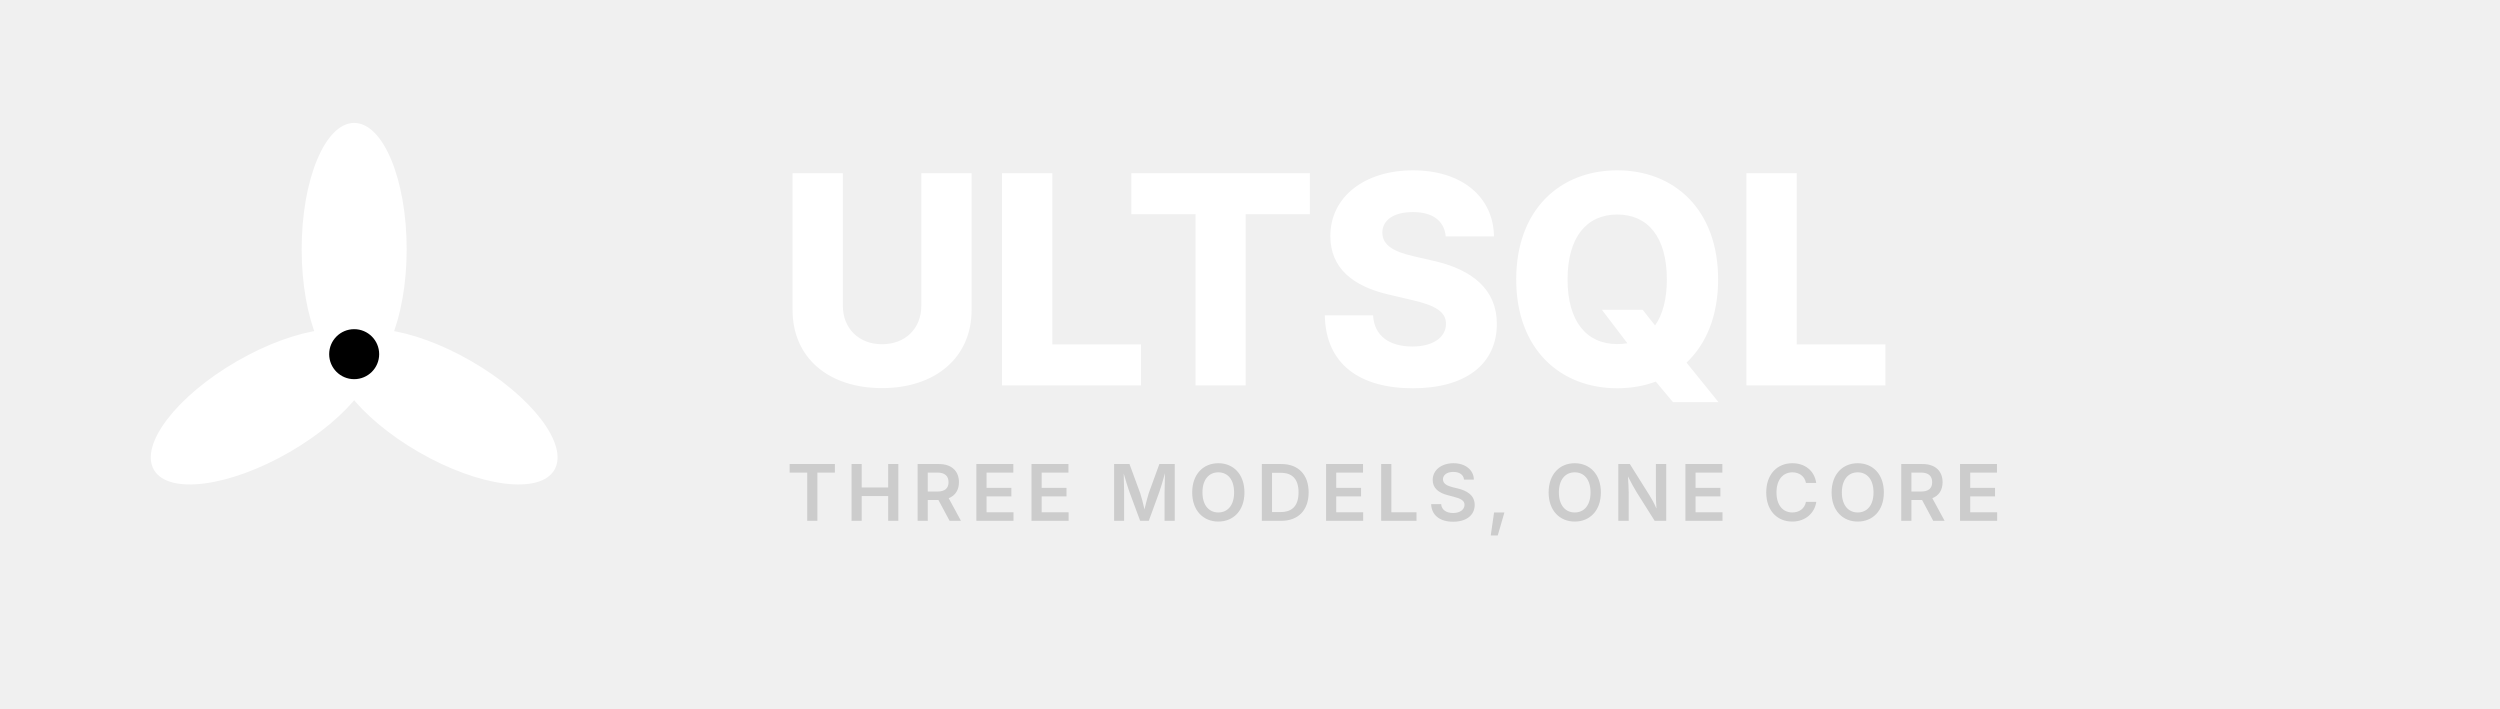
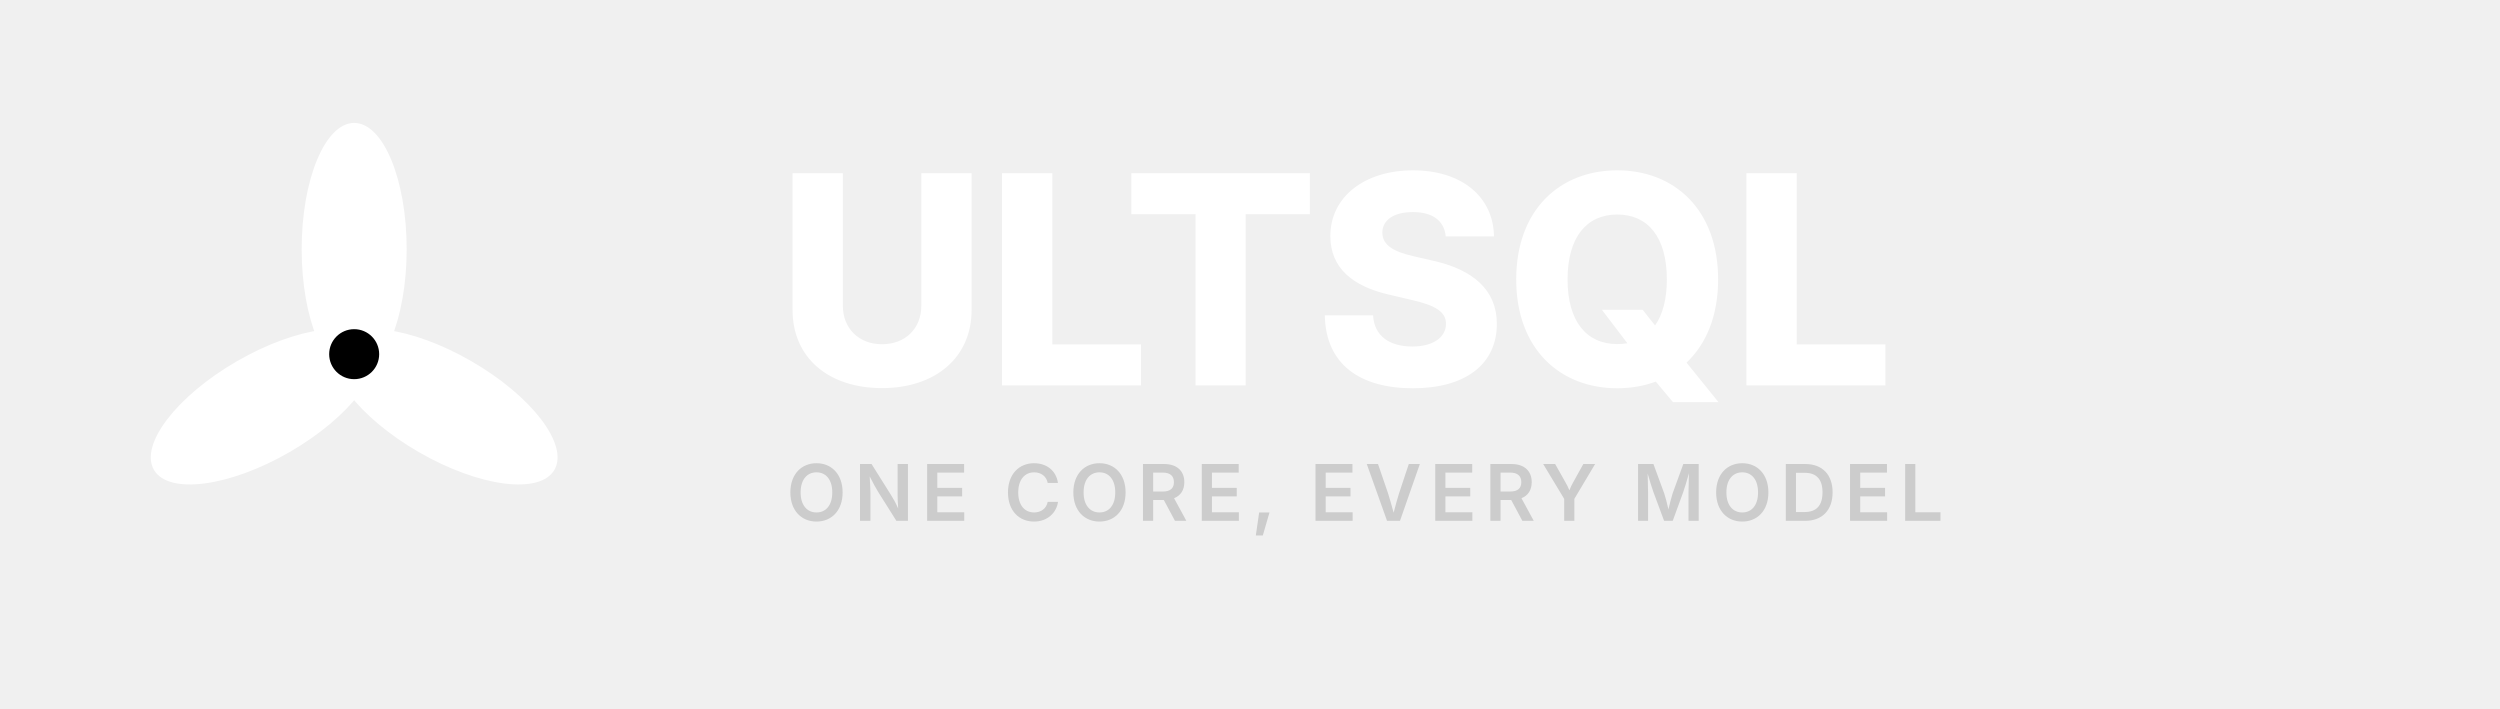
<svg xmlns="http://www.w3.org/2000/svg" viewBox="-14 -14 480 136" fill="none">
  <g transform="translate(54, 54) scale(2.4) translate(-54, -54)">
    <g fill="#FFFFFF">
      <path d="M 54,35.5 A 4.2,10.1 0 1,1 54,55.7 A 4.2,10.1 0 1,1 54,35.5 Z" />
      <path d="M 54,35.5 A 4.2,10.1 0 1,1 54,55.7 A 4.2,10.1 0 1,1 54,35.5 Z" transform="rotate(120, 54, 54)" />
      <path d="M 54,35.5 A 4.2,10.1 0 1,1 54,55.7 A 4.2,10.1 0 1,1 54,35.5 Z" transform="rotate(240, 54, 54)" />
    </g>
    <circle cx="54" cy="54" r="2" fill="#000000" />
  </g>
  <text x="135" y="60" font-family="'Outfit', 'Inter', -apple-system, sans-serif" font-size="56" font-weight="800" fill="#FFFFFF" letter-spacing="-0.5">ULTSQL</text>
-   <text x="137" y="86" font-family="'Inter', -apple-system, sans-serif" font-size="15" font-weight="600" fill="#CCCCCC" letter-spacing="1.5">THREE MODELS, ONE CORE</text>
+   <text x="137" y="86" font-family="'Inter', -apple-system, sans-serif" font-size="15" font-weight="600" fill="#CCCCCC" letter-spacing="1.5">ONE CORE, EVERY MODEL</text>
</svg>
